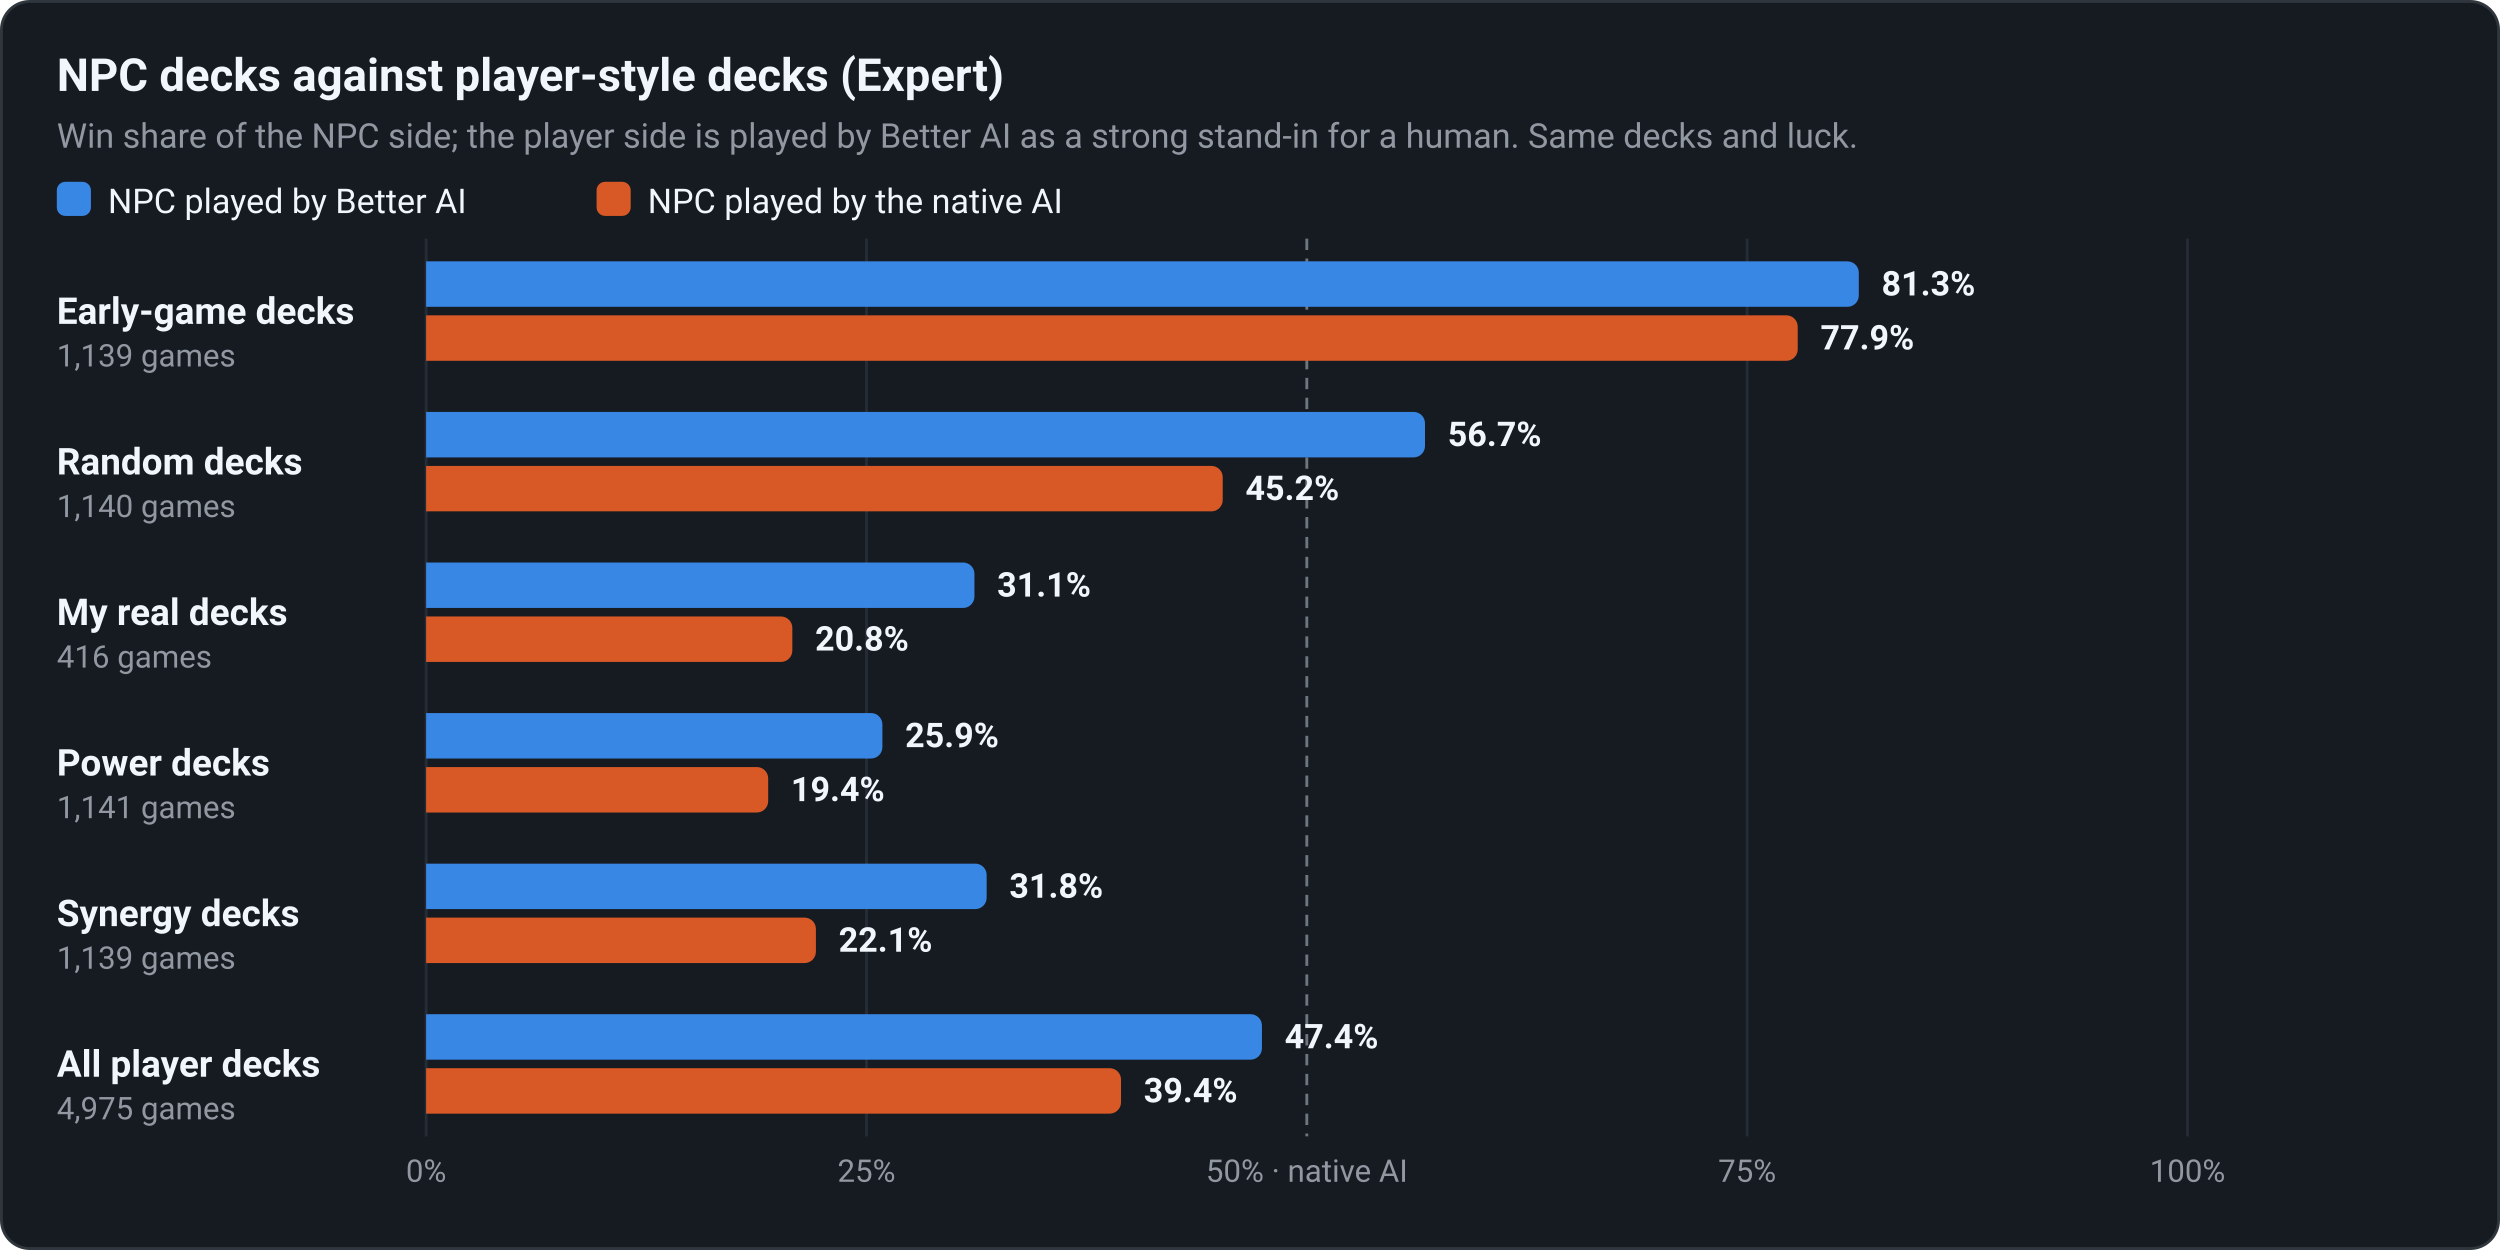
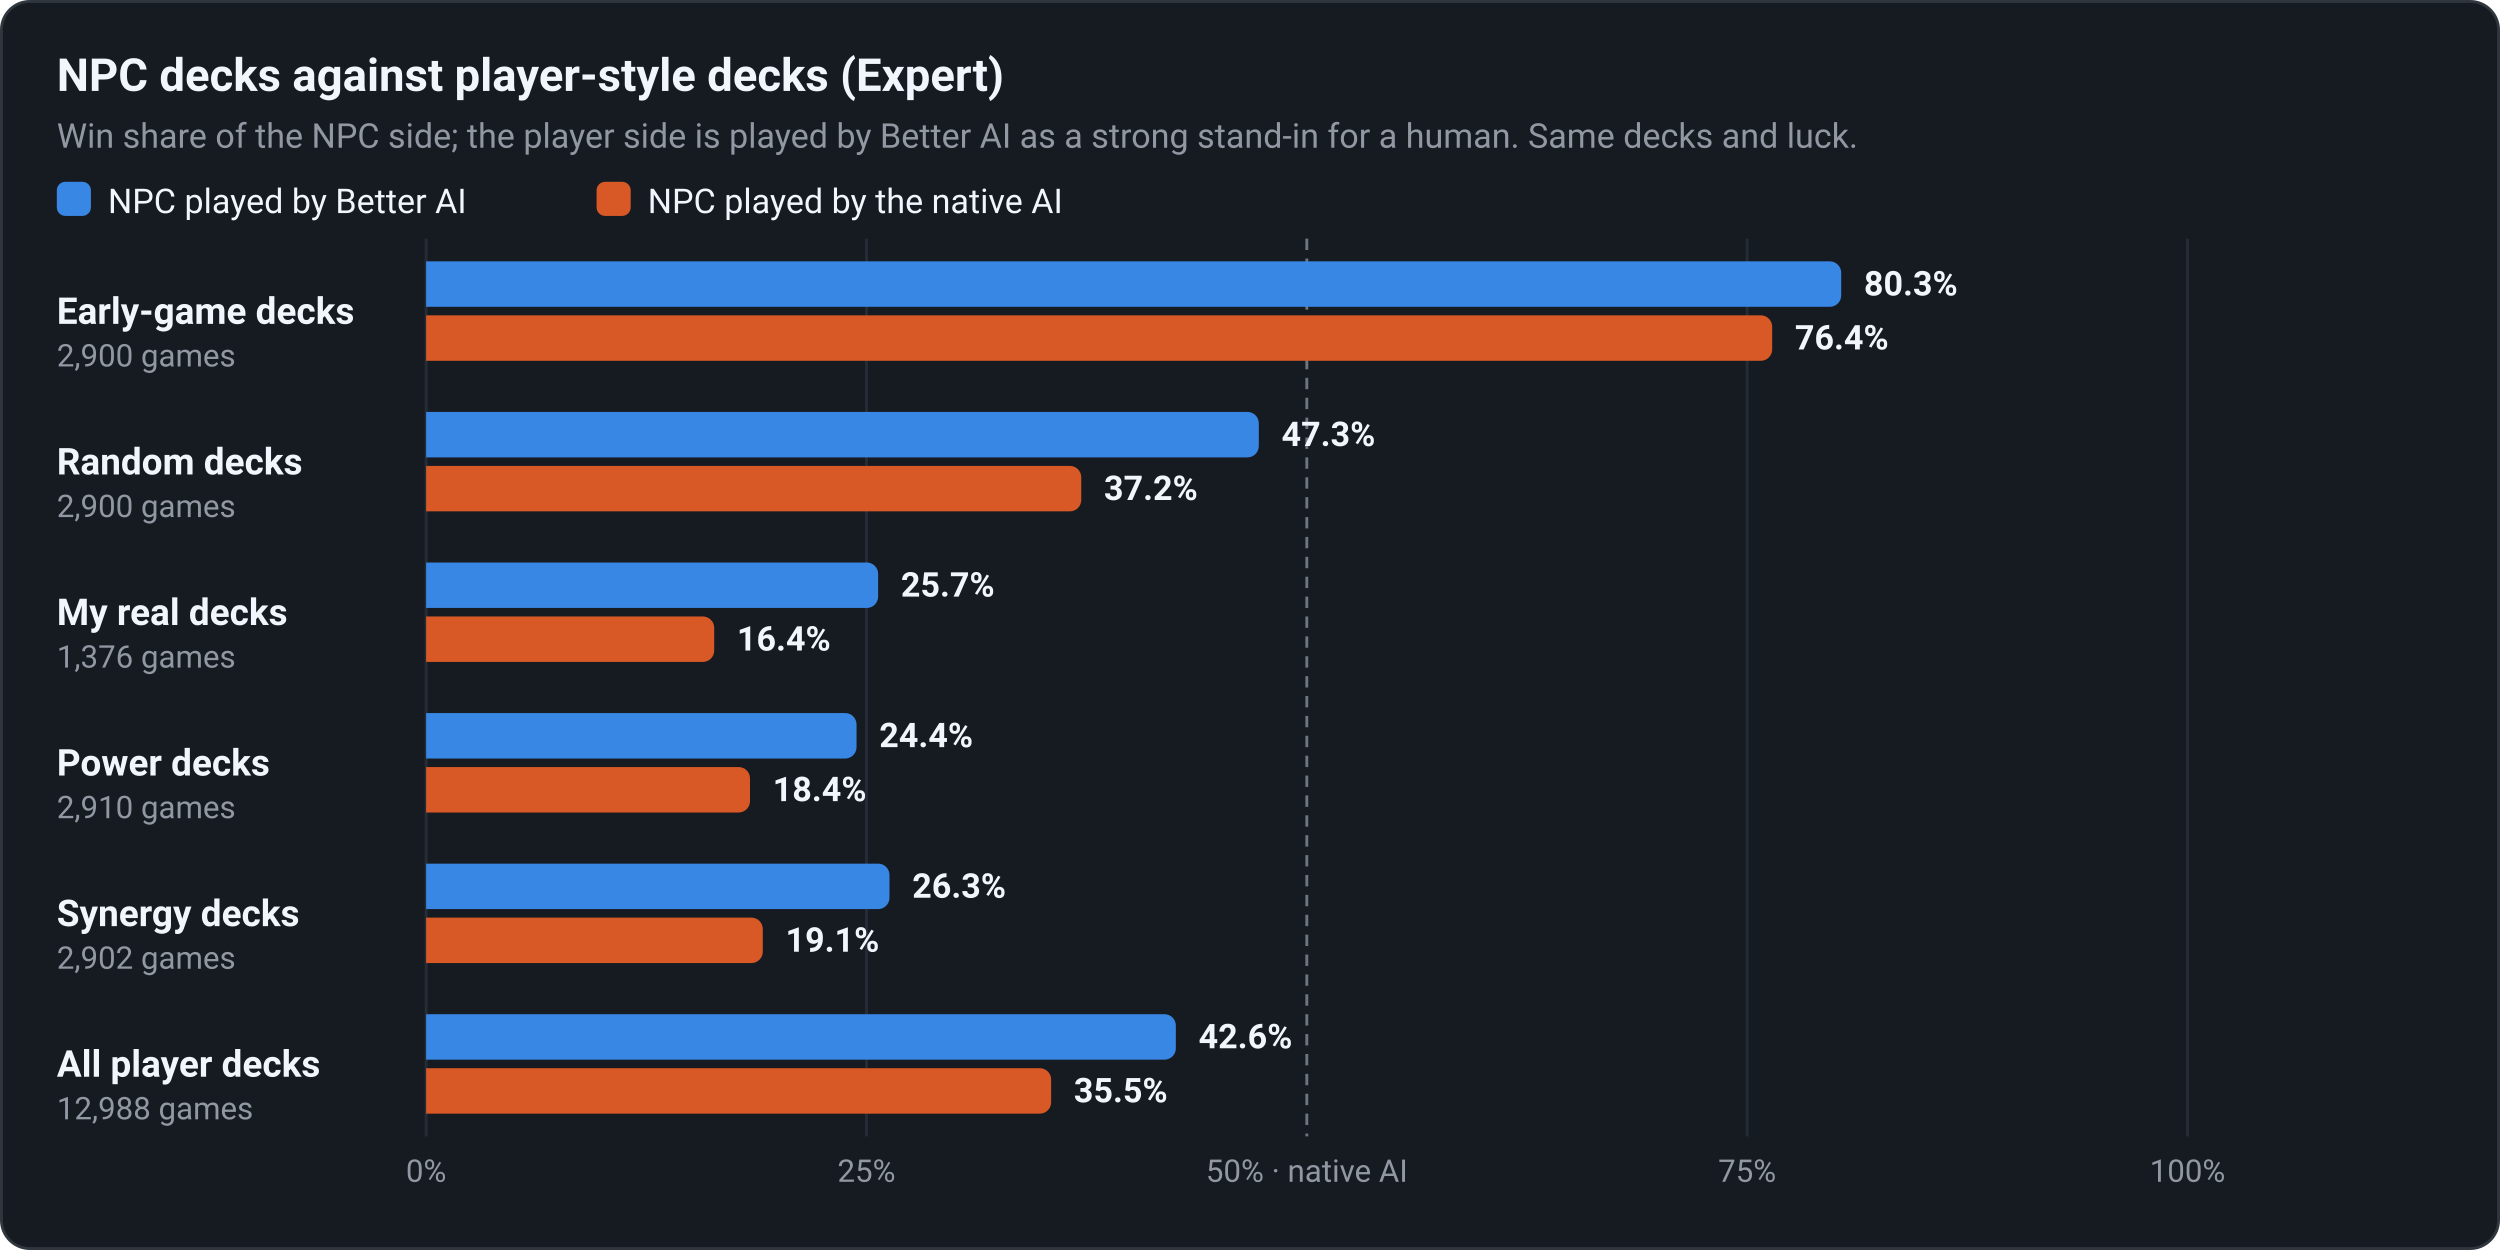
<svg xmlns="http://www.w3.org/2000/svg" width="880" height="440" viewBox="0 0 880 440" font-family="system-ui,-apple-system,'Segoe UI',Roboto,Helvetica,Arial,sans-serif" role="img" aria-label="NPC decks against player-style decks (Expert)">
  <rect x="0.5" y="0.5" width="879" height="439" rx="10" fill="#161b22" stroke="#30363d" />
  <text x="20.0" y="32.0" fill="#f0f6fc" font-size="16" font-weight="600" text-anchor="start">NPC decks against player-style decks (Expert)</text>
  <text x="20.0" y="52.0" fill="#9198a1" font-size="12" font-weight="400" text-anchor="start">Win share of the NPC side; the player side is played by Better AI as a strong stand-in for a human. Same decks and luck.</text>
  <line x1="150.0" y1="84" x2="150.0" y2="400" stroke="#262c36" stroke-width="1" />
  <text x="150.0" y="416.0" fill="#9198a1" font-size="11" font-weight="400" text-anchor="middle">0%</text>
  <line x1="305.0" y1="84" x2="305.0" y2="400" stroke="#262c36" stroke-width="1" />
  <text x="305.0" y="416.0" fill="#9198a1" font-size="11" font-weight="400" text-anchor="middle">25%</text>
  <line x1="460.0" y1="84" x2="460.0" y2="400" stroke="#6e7681" stroke-width="1" stroke-dasharray="4 3" />
  <text x="460.0" y="416.0" fill="#9198a1" font-size="11" font-weight="400" text-anchor="middle">50% · native AI</text>
  <line x1="615.0" y1="84" x2="615.0" y2="400" stroke="#262c36" stroke-width="1" />
  <text x="615.0" y="416.0" fill="#9198a1" font-size="11" font-weight="400" text-anchor="middle">75%</text>
  <line x1="770.0" y1="84" x2="770.0" y2="400" stroke="#262c36" stroke-width="1" />
  <text x="770.0" y="416.0" fill="#9198a1" font-size="11" font-weight="400" text-anchor="middle">100%</text>
  <rect x="20" y="64" width="12" height="12" rx="3" fill="#3987e5" />
  <text x="38.0" y="75.0" fill="#f0f6fc" font-size="12" font-weight="400" text-anchor="start">NPC played by Better AI</text>
  <rect x="210" y="64" width="12" height="12" rx="3" fill="#d95926" />
  <text x="228.0" y="75.0" fill="#f0f6fc" font-size="12" font-weight="400" text-anchor="start">NPC played by the native AI</text>
  <text x="20.0" y="114.0" fill="#f0f6fc" font-size="13" font-weight="600" text-anchor="start">Early-game decks</text>
-   <text x="20.0" y="129.0" fill="#9198a1" font-size="11" font-weight="400" text-anchor="start">1,139 games</text>
-   <path d="M150.0,92.0 H650.3 A4,4 0 0 1 654.3,96.0 V104.0 A4,4 0 0 1 650.3,108.0 H150.0 Z" fill="#3987e5" />
-   <text x="662.3" y="104.0" fill="#f0f6fc" font-size="12" font-weight="600" text-anchor="start">81.3%</text>
-   <path d="M150.0,111.0 H628.8 A4,4 0 0 1 632.8,115.0 V123.0 A4,4 0 0 1 628.8,127.0 H150.0 Z" fill="#d95926" />
-   <text x="640.8" y="123.0" fill="#f0f6fc" font-size="12" font-weight="600" text-anchor="start">77.9%</text>
+   <text x="20.0" y="129.0" fill="#9198a1" font-size="11" font-weight="400" text-anchor="start">2,900 games</text>
+   <path d="M150.0,92.0 H644.1 A4,4 0 0 1 648.1,96.0 V104.0 A4,4 0 0 1 644.1,108.0 H150.0 Z" fill="#3987e5" />
+   <text x="656.1" y="104.0" fill="#f0f6fc" font-size="12" font-weight="600" text-anchor="start">80.3%</text>
+   <path d="M150.0,111.0 H619.8 A4,4 0 0 1 623.8,115.0 V123.0 A4,4 0 0 1 619.8,127.0 H150.0 Z" fill="#d95926" />
+   <text x="631.8" y="123.0" fill="#f0f6fc" font-size="12" font-weight="600" text-anchor="start">76.4%</text>
  <text x="20.0" y="167.0" fill="#f0f6fc" font-size="13" font-weight="600" text-anchor="start">Random decks</text>
-   <text x="20.0" y="182.0" fill="#9198a1" font-size="11" font-weight="400" text-anchor="start">1,140 games</text>
-   <path d="M150.0,145.0 H497.6 A4,4 0 0 1 501.6,149.0 V157.0 A4,4 0 0 1 497.6,161.0 H150.0 Z" fill="#3987e5" />
-   <text x="509.6" y="157.0" fill="#f0f6fc" font-size="12" font-weight="600" text-anchor="start">56.7%</text>
-   <path d="M150.0,164.0 H426.4 A4,4 0 0 1 430.4,168.0 V176.0 A4,4 0 0 1 426.4,180.0 H150.0 Z" fill="#d95926" />
-   <text x="438.4" y="176.0" fill="#f0f6fc" font-size="12" font-weight="600" text-anchor="start">45.2%</text>
+   <text x="20.0" y="182.0" fill="#9198a1" font-size="11" font-weight="400" text-anchor="start">2,900 games</text>
+   <path d="M150.0,145.0 H439.1 A4,4 0 0 1 443.1,149.0 V157.0 A4,4 0 0 1 439.1,161.0 H150.0 Z" fill="#3987e5" />
+   <text x="451.1" y="157.0" fill="#f0f6fc" font-size="12" font-weight="600" text-anchor="start">47.3%</text>
+   <path d="M150.0,164.0 H376.6 A4,4 0 0 1 380.6,168.0 V176.0 A4,4 0 0 1 376.6,180.0 H150.0 Z" fill="#d95926" />
+   <text x="388.6" y="176.0" fill="#f0f6fc" font-size="12" font-weight="600" text-anchor="start">37.2%</text>
  <text x="20.0" y="220.0" fill="#f0f6fc" font-size="13" font-weight="600" text-anchor="start">My real decks</text>
-   <text x="20.0" y="235.0" fill="#9198a1" font-size="11" font-weight="400" text-anchor="start">416 games</text>
-   <path d="M150.0,198.0 H339.0 A4,4 0 0 1 343.0,202.0 V210.0 A4,4 0 0 1 339.0,214.0 H150.0 Z" fill="#3987e5" />
-   <text x="351.0" y="210.0" fill="#f0f6fc" font-size="12" font-weight="600" text-anchor="start">31.1%</text>
-   <path d="M150.0,217.0 H274.9 A4,4 0 0 1 278.9,221.0 V229.0 A4,4 0 0 1 274.9,233.0 H150.0 Z" fill="#d95926" />
-   <text x="286.9" y="229.0" fill="#f0f6fc" font-size="12" font-weight="600" text-anchor="start">20.8%</text>
+   <text x="20.0" y="235.0" fill="#9198a1" font-size="11" font-weight="400" text-anchor="start">1,376 games</text>
+   <path d="M150.0,198.0 H305.1 A4,4 0 0 1 309.1,202.0 V210.0 A4,4 0 0 1 305.1,214.0 H150.0 Z" fill="#3987e5" />
+   <text x="317.1" y="210.0" fill="#f0f6fc" font-size="12" font-weight="600" text-anchor="start">25.7%</text>
+   <path d="M150.0,217.0 H247.4 A4,4 0 0 1 251.4,221.0 V229.0 A4,4 0 0 1 247.4,233.0 H150.0 Z" fill="#d95926" />
+   <text x="259.4" y="229.0" fill="#f0f6fc" font-size="12" font-weight="600" text-anchor="start">16.4%</text>
  <text x="20.0" y="273.0" fill="#f0f6fc" font-size="13" font-weight="600" text-anchor="start">Power decks</text>
-   <text x="20.0" y="288.0" fill="#9198a1" font-size="11" font-weight="400" text-anchor="start">1,141 games</text>
-   <path d="M150.0,251.0 H306.6 A4,4 0 0 1 310.6,255.0 V263.0 A4,4 0 0 1 306.6,267.0 H150.0 Z" fill="#3987e5" />
-   <text x="318.6" y="263.0" fill="#f0f6fc" font-size="12" font-weight="600" text-anchor="start">25.9%</text>
-   <path d="M150.0,270.0 H266.4 A4,4 0 0 1 270.4,274.0 V282.0 A4,4 0 0 1 266.4,286.0 H150.0 Z" fill="#d95926" />
-   <text x="278.4" y="282.0" fill="#f0f6fc" font-size="12" font-weight="600" text-anchor="start">19.4%</text>
+   <text x="20.0" y="288.0" fill="#9198a1" font-size="11" font-weight="400" text-anchor="start">2,910 games</text>
+   <path d="M150.0,251.0 H297.5 A4,4 0 0 1 301.5,255.0 V263.0 A4,4 0 0 1 297.5,267.0 H150.0 Z" fill="#3987e5" />
+   <text x="309.5" y="263.0" fill="#f0f6fc" font-size="12" font-weight="600" text-anchor="start">24.4%</text>
+   <path d="M150.0,270.0 H260.0 A4,4 0 0 1 264.0,274.0 V282.0 A4,4 0 0 1 260.0,286.0 H150.0 Z" fill="#d95926" />
+   <text x="272.0" y="282.0" fill="#f0f6fc" font-size="12" font-weight="600" text-anchor="start">18.4%</text>
  <text x="20.0" y="326.0" fill="#f0f6fc" font-size="13" font-weight="600" text-anchor="start">Synergy decks</text>
-   <text x="20.0" y="341.0" fill="#9198a1" font-size="11" font-weight="400" text-anchor="start">1,139 games</text>
-   <path d="M150.0,304.0 H343.3 A4,4 0 0 1 347.3,308.0 V316.0 A4,4 0 0 1 343.3,320.0 H150.0 Z" fill="#3987e5" />
-   <text x="355.3" y="316.0" fill="#f0f6fc" font-size="12" font-weight="600" text-anchor="start">31.8%</text>
-   <path d="M150.0,323.0 H283.2 A4,4 0 0 1 287.2,327.0 V335.0 A4,4 0 0 1 283.2,339.0 H150.0 Z" fill="#d95926" />
-   <text x="295.2" y="335.0" fill="#f0f6fc" font-size="12" font-weight="600" text-anchor="start">22.1%</text>
+   <text x="20.0" y="341.0" fill="#9198a1" font-size="11" font-weight="400" text-anchor="start">2,902 games</text>
+   <path d="M150.0,304.0 H309.1 A4,4 0 0 1 313.1,308.0 V316.0 A4,4 0 0 1 309.1,320.0 H150.0 Z" fill="#3987e5" />
+   <text x="321.1" y="316.0" fill="#f0f6fc" font-size="12" font-weight="600" text-anchor="start">26.3%</text>
+   <path d="M150.0,323.0 H264.5 A4,4 0 0 1 268.5,327.0 V335.0 A4,4 0 0 1 264.5,339.0 H150.0 Z" fill="#d95926" />
+   <text x="276.5" y="335.0" fill="#f0f6fc" font-size="12" font-weight="600" text-anchor="start">19.1%</text>
  <text x="20.0" y="379.0" fill="#f0f6fc" font-size="13" font-weight="600" text-anchor="start">All player decks</text>
-   <text x="20.0" y="394.0" fill="#9198a1" font-size="11" font-weight="400" text-anchor="start">4,975 games</text>
-   <path d="M150.0,357.0 H440.2 A4,4 0 0 1 444.2,361.0 V369.0 A4,4 0 0 1 440.2,373.0 H150.0 Z" fill="#3987e5" />
-   <text x="452.2" y="369.0" fill="#f0f6fc" font-size="12" font-weight="600" text-anchor="start">47.4%</text>
-   <path d="M150.0,376.0 H390.6 A4,4 0 0 1 394.6,380.0 V388.0 A4,4 0 0 1 390.6,392.0 H150.0 Z" fill="#d95926" />
-   <text x="402.6" y="388.0" fill="#f0f6fc" font-size="12" font-weight="600" text-anchor="start">39.4%</text>
+   <text x="20.0" y="394.0" fill="#9198a1" font-size="11" font-weight="400" text-anchor="start">12,988 games</text>
+   <path d="M150.0,357.0 H409.9 A4,4 0 0 1 413.9,361.0 V369.0 A4,4 0 0 1 409.9,373.0 H150.0 Z" fill="#3987e5" />
+   <text x="421.9" y="369.0" fill="#f0f6fc" font-size="12" font-weight="600" text-anchor="start">42.6%</text>
+   <path d="M150.0,376.0 H366.0 A4,4 0 0 1 370.0,380.0 V388.0 A4,4 0 0 1 366.0,392.0 H150.0 Z" fill="#d95926" />
+   <text x="378.0" y="388.0" fill="#f0f6fc" font-size="12" font-weight="600" text-anchor="start">35.5%</text>
</svg>
